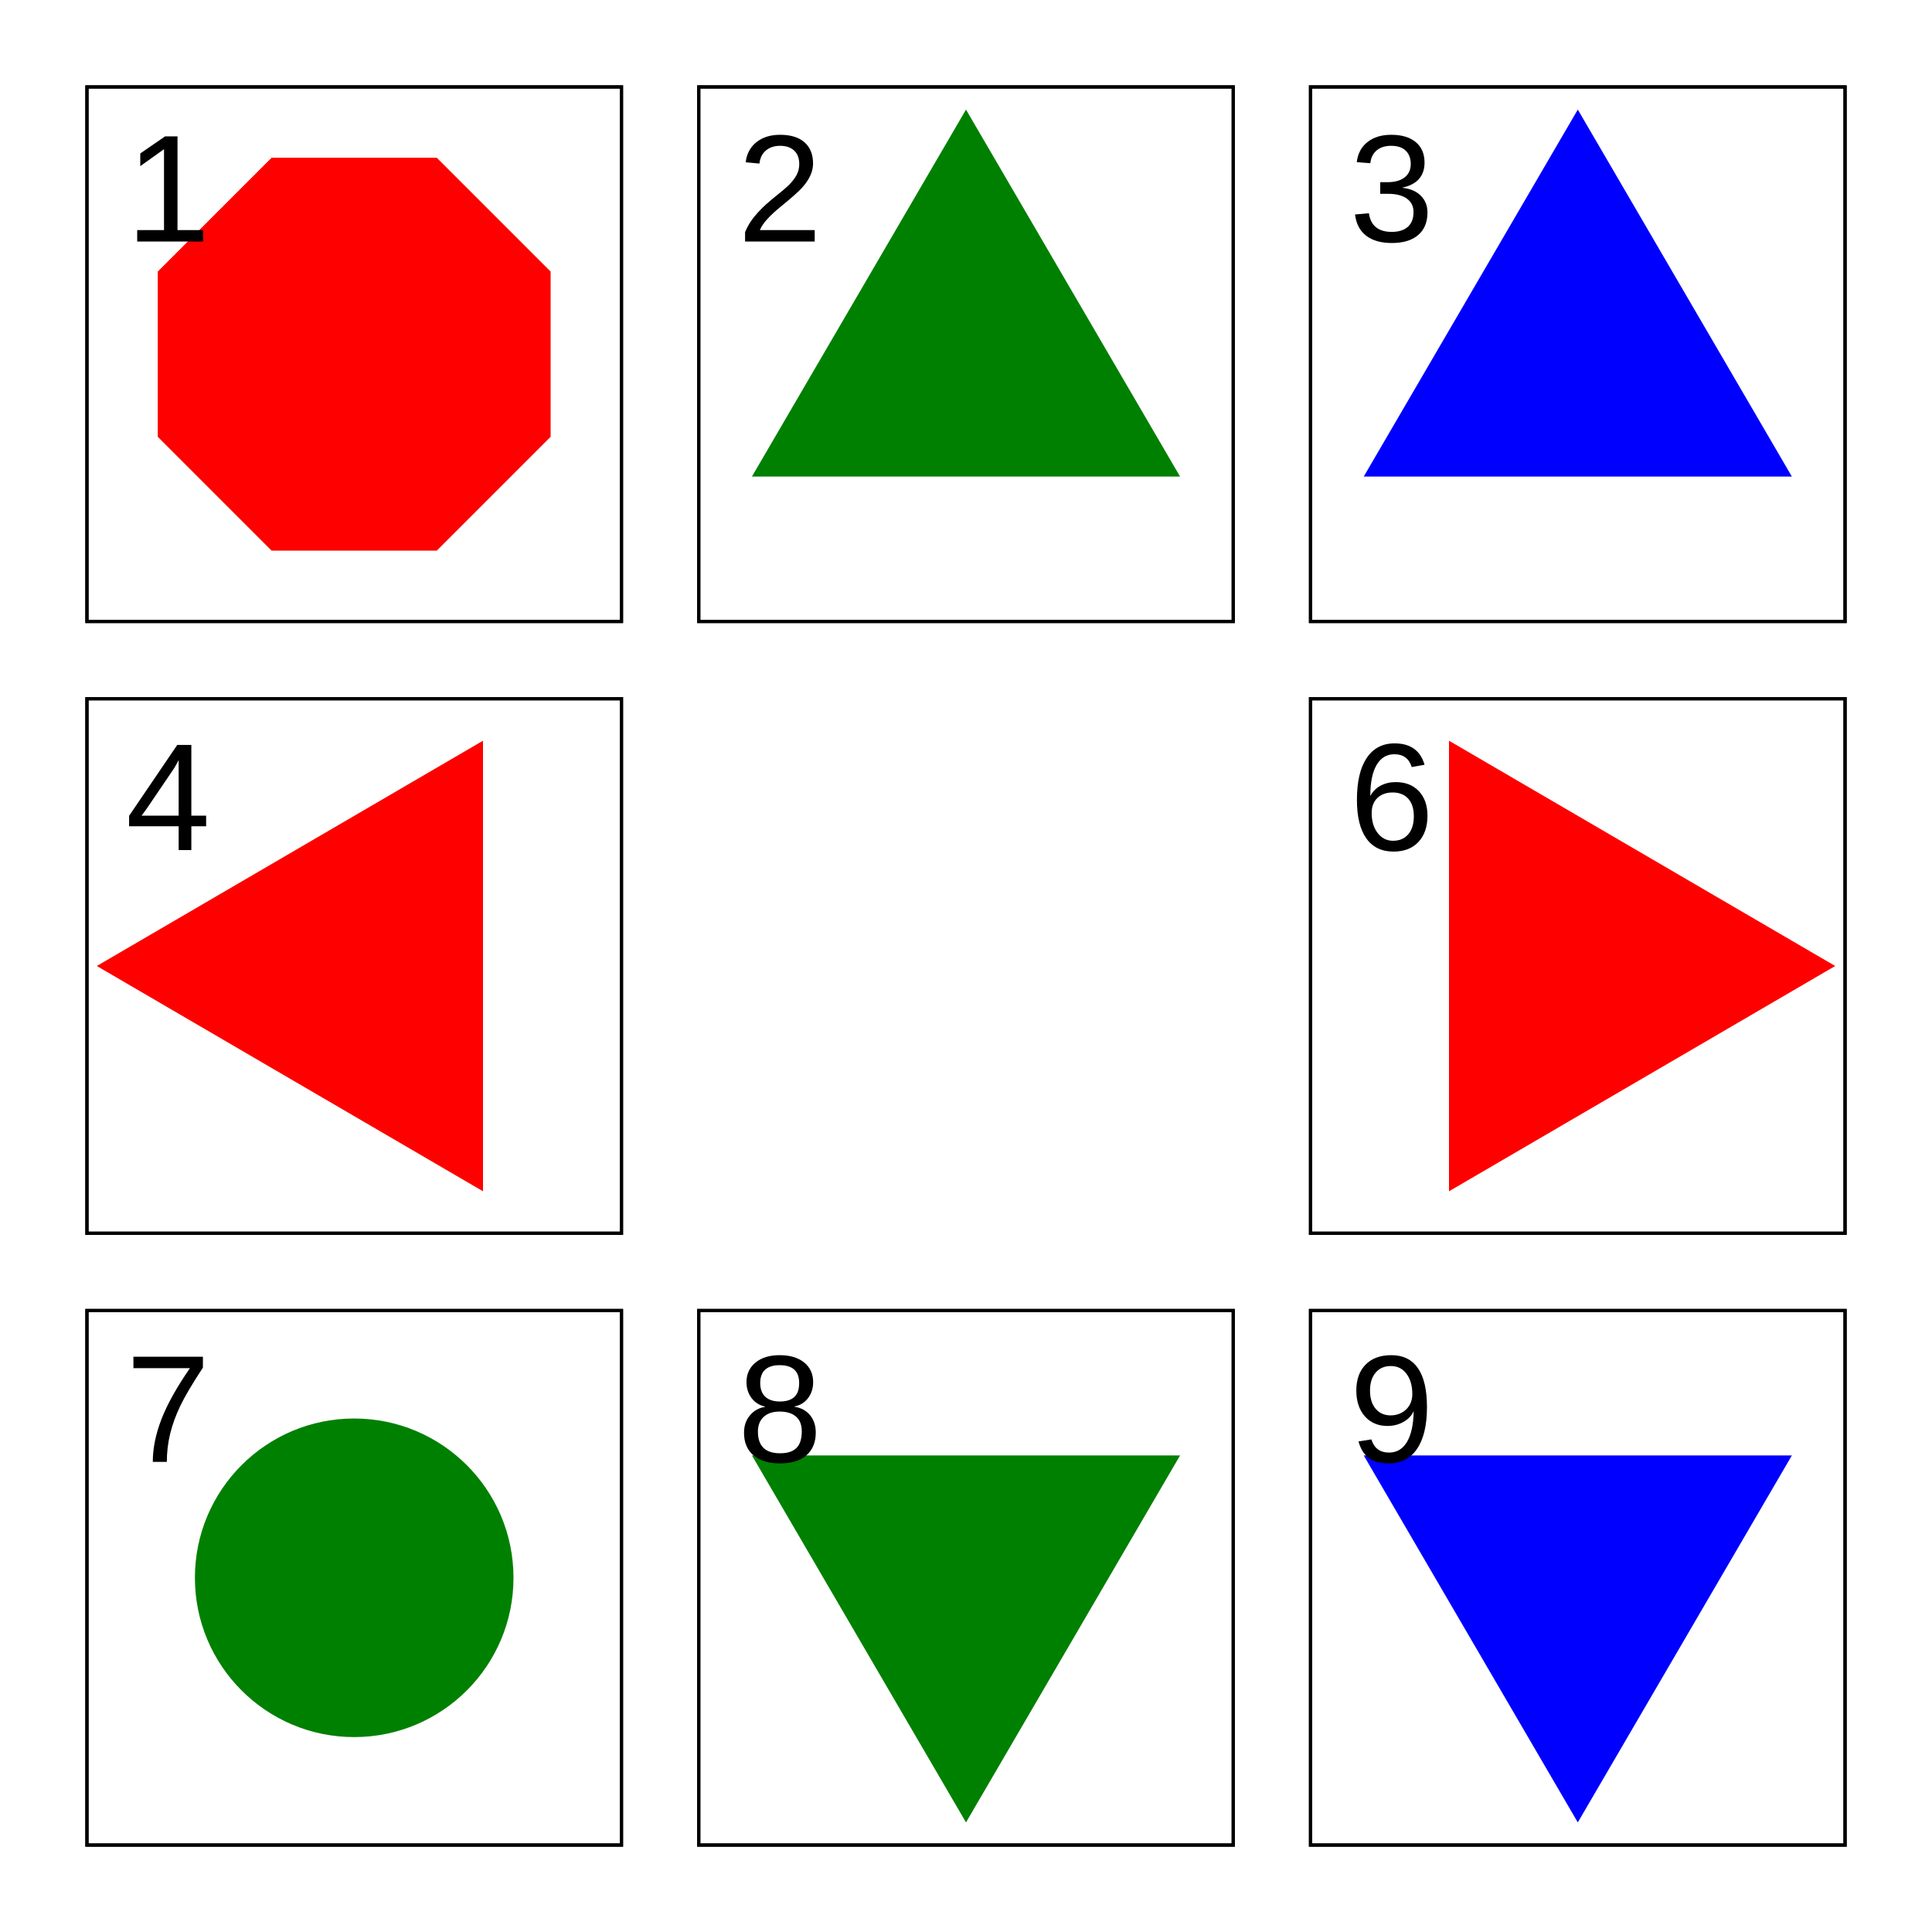
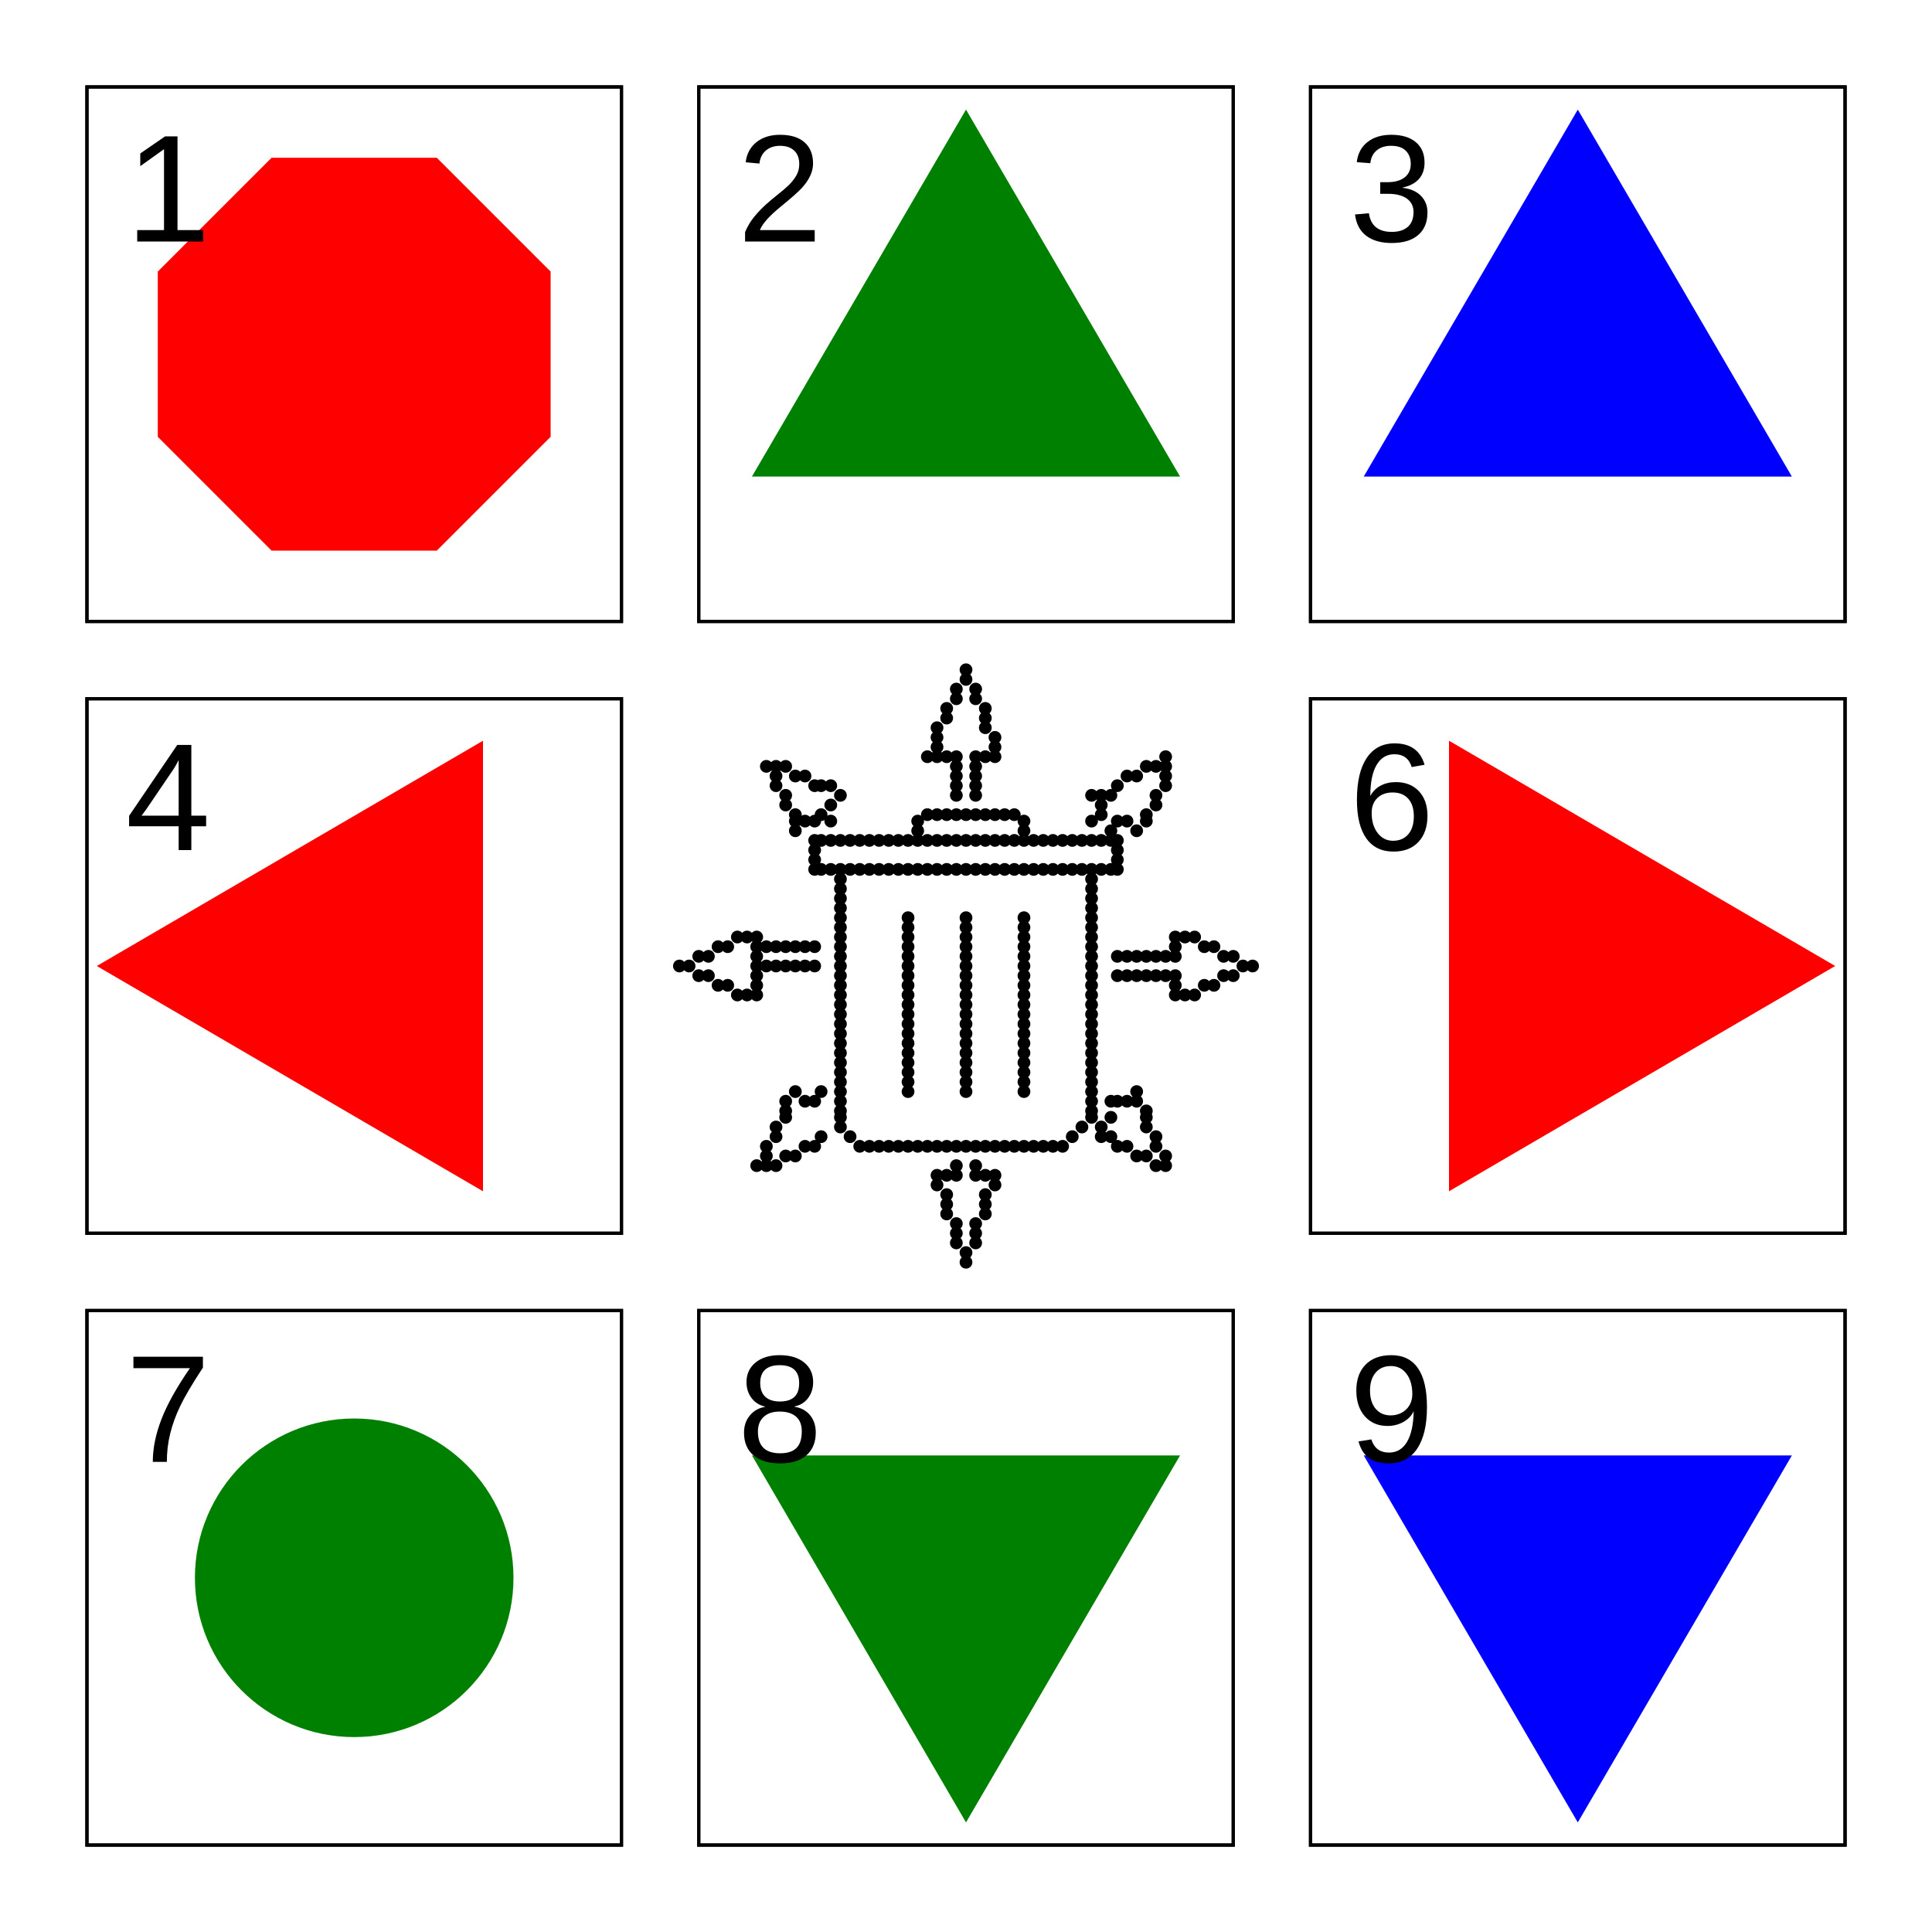
<svg xmlns="http://www.w3.org/2000/svg" width="600" height="600" viewbox="0 0 600 600">
  <path d="M193 383 L193 217 L27 217 L27 383 L193 383 Z" stroke="#000000" stroke-width="1" fill="none" />
  <path d="M38 300 L146 237 L146 363 L38 300 Z" stroke="#ff0000" stroke-width="8" fill="#ff0000" />
  <path d="M193 383 L193 217 L27 217 L27 383 L193 383 Z" stroke="#000000" stroke-width="1" fill="none" />
  <text x="39" y="264" fill="#000000" font-size="47.469px" font-family="Arial">4</text>
  <path d="M573 383 L573 217 L407 217 L407 383 L573 383 Z" stroke="#000000" stroke-width="1" fill="none" />
  <path d="M562 300 L454 363 L454 237 L562 300 Z" stroke="#ff0000" stroke-width="8" fill="#ff0000" />
  <path d="M573 383 L573 217 L407 217 L407 383 L573 383 Z" stroke="#000000" stroke-width="1" fill="none" />
  <text x="419" y="264" fill="#000000" font-size="47.469px" font-family="Arial">6</text>
  <path d="M383 193 L383 27 L217 27 L217 193 L383 193 Z" stroke="#000000" stroke-width="1" fill="none" />
  <path d="M300 38 L363 146 L237 146 L300 38 Z" stroke="#008000" stroke-width="4" fill="#008000" />
  <path d="M383 193 L383 27 L217 27 L217 193 L383 193 Z" stroke="#000000" stroke-width="1" fill="none" />
  <text x="229" y="75" fill="#000000" font-size="47.469px" font-family="Arial">2</text>
  <path d="M383 573 L383 407 L217 407 L217 573 L383 573 Z" stroke="#000000" stroke-width="1" fill="none" />
  <path d="M300 562 L237 454 L363 454 L300 562 Z" stroke="#008000" stroke-width="4" fill="#008000" />
  <path d="M383 573 L383 407 L217 407 L217 573 L383 573 Z" stroke="#000000" stroke-width="1" fill="none" />
  <text x="229" y="454" fill="#000000" font-size="47.469px" font-family="Arial">8</text>
  <path d="M573 573 L573 407 L407 407 L407 573 L573 573 Z" stroke="#000000" stroke-width="1" fill="none" />
  <path d="M490 562 L427 454 L553 454 L490 562 Z" stroke="#0000ff" stroke-width="4" fill="#0000ff" />
  <path d="M573 573 L573 407 L407 407 L407 573 L573 573 Z" stroke="#000000" stroke-width="1" fill="none" />
  <text x="419" y="454" fill="#000000" font-size="47.469px" font-family="Arial">9</text>
  <path d="M573 193 L573 27 L407 27 L407 193 L573 193 Z" stroke="#000000" stroke-width="1" fill="none" />
  <path d="M490 38 L553 146 L427 146 L490 38 Z" stroke="#0000ff" stroke-width="4" fill="#0000ff" />
  <path d="M573 193 L573 27 L407 27 L407 193 L573 193 Z" stroke="#000000" stroke-width="1" fill="none" />
  <text x="419" y="75" fill="#000000" font-size="47.469px" font-family="Arial">3</text>
  <path d="M193 193 L193 27 L27 27 L27 193 L193 193 Z" stroke="#000000" stroke-width="1" fill="none" />
  <path d="M134 134 L134 86 L86 86 L86 134 L134 134 Z" stroke="#000000" stroke-width="1" fill="none" />
  <path d="M134 53 L167 86 L167 134 L134 167 L86 167 L53 134 L53 86 L86 53 L134 53 Z" stroke="#ff0000" stroke-width="8" fill="#ff0000" />
  <path d="M193 193 L193 27 L27 27 L27 193 L193 193 Z" stroke="#000000" stroke-width="1" fill="none" />
  <text x="39" y="75" fill="#000000" font-size="47.469px" font-family="Arial">1</text>
  <path d="M193 573 L193 407 L27 407 L27 573 L193 573 Z" stroke="#000000" stroke-width="1" fill="none" />
  <circle cx="110" cy="490" r="47.469" stroke="#008000" stroke-width="4" fill="#008000" />
  <path d="M193 573 L193 407 L27 407 L27 573 L193 573 Z" stroke="#000000" stroke-width="1" fill="none" />
  <text x="39" y="454" fill="#000000" font-size="47.469px" font-family="Arial">7</text>
+   <circle cx="300" cy="285" r="1.483" stroke="#000000" stroke-width="1" fill="#000000" />
+   <circle cx="300" cy="288" r="1.483" stroke="#000000" stroke-width="1" fill="#000000" />
+   <circle cx="300" cy="291" r="1.483" stroke="#000000" stroke-width="1" fill="#000000" />
+   <circle cx="300" cy="294" r="1.483" stroke="#000000" stroke-width="1" fill="#000000" />
+   <circle cx="300" cy="297" r="1.483" stroke="#000000" stroke-width="1" fill="#000000" />
+   <circle cx="300" cy="300" r="1.483" stroke="#000000" stroke-width="1" fill="#000000" />
+   <circle cx="300" cy="303" r="1.483" stroke="#000000" stroke-width="1" fill="#000000" />
+   <circle cx="300" cy="306" r="1.483" stroke="#000000" stroke-width="1" fill="#000000" />
+   <circle cx="300" cy="309" r="1.483" stroke="#000000" stroke-width="1" fill="#000000" />
+   <circle cx="300" cy="312" r="1.483" stroke="#000000" stroke-width="1" fill="#000000" />
+   <circle cx="300" cy="315" r="1.483" stroke="#000000" stroke-width="1" fill="#000000" />
+   <circle cx="300" cy="318" r="1.483" stroke="#000000" stroke-width="1" fill="#000000" />
+   <circle cx="300" cy="321" r="1.483" stroke="#000000" stroke-width="1" fill="#000000" />
+   <circle cx="300" cy="324" r="1.483" stroke="#000000" stroke-width="1" fill="#000000" />
+   <circle cx="300" cy="327" r="1.483" stroke="#000000" stroke-width="1" fill="#000000" />
+   <circle cx="300" cy="330" r="1.483" stroke="#000000" stroke-width="1" fill="#000000" />
+   <circle cx="300" cy="333" r="1.483" stroke="#000000" stroke-width="1" fill="#000000" />
+   <circle cx="300" cy="336" r="1.483" stroke="#000000" stroke-width="1" fill="#000000" />
+   <circle cx="300" cy="339" r="1.483" stroke="#000000" stroke-width="1" fill="#000000" />
+   <circle cx="303" cy="356" r="1.483" stroke="#000000" stroke-width="1" fill="#000000" />
+   <circle cx="306" cy="356" r="1.483" stroke="#000000" stroke-width="1" fill="#000000" />
+   <circle cx="309" cy="356" r="1.483" stroke="#000000" stroke-width="1" fill="#000000" />
+   <circle cx="312" cy="356" r="1.483" stroke="#000000" stroke-width="1" fill="#000000" />
+   <circle cx="315" cy="356" r="1.483" stroke="#000000" stroke-width="1" fill="#000000" />
+   <circle cx="318" cy="356" r="1.483" stroke="#000000" stroke-width="1" fill="#000000" />
+   <circle cx="321" cy="356" r="1.483" stroke="#000000" stroke-width="1" fill="#000000" />
+   <circle cx="324" cy="356" r="1.483" stroke="#000000" stroke-width="1" fill="#000000" />
+   <circle cx="327" cy="356" r="1.483" stroke="#000000" stroke-width="1" fill="#000000" />
+   <circle cx="330" cy="356" r="1.483" stroke="#000000" stroke-width="1" fill="#000000" />
+   <circle cx="333" cy="353" r="1.483" stroke="#000000" stroke-width="1" fill="#000000" />
+   <circle cx="336" cy="350" r="1.483" stroke="#000000" stroke-width="1" fill="#000000" />
+   <circle cx="339" cy="347" r="1.483" stroke="#000000" stroke-width="1" fill="#000000" />
+   <circle cx="339" cy="345" r="1.483" stroke="#000000" stroke-width="1" fill="#000000" />
+   <circle cx="339" cy="342" r="1.483" stroke="#000000" stroke-width="1" fill="#000000" />
+   <circle cx="339" cy="339" r="1.483" stroke="#000000" stroke-width="1" fill="#000000" />
+   <circle cx="339" cy="336" r="1.483" stroke="#000000" stroke-width="1" fill="#000000" />
+   <circle cx="339" cy="333" r="1.483" stroke="#000000" stroke-width="1" fill="#000000" />
+   <circle cx="339" cy="330" r="1.483" stroke="#000000" stroke-width="1" fill="#000000" />
+   <circle cx="339" cy="327" r="1.483" stroke="#000000" stroke-width="1" fill="#000000" />
+   <circle cx="339" cy="324" r="1.483" stroke="#000000" stroke-width="1" fill="#000000" />
+   <circle cx="339" cy="321" r="1.483" stroke="#000000" stroke-width="1" fill="#000000" />
+   <circle cx="339" cy="318" r="1.483" stroke="#000000" stroke-width="1" fill="#000000" />
+   <circle cx="339" cy="315" r="1.483" stroke="#000000" stroke-width="1" fill="#000000" />
+   <circle cx="339" cy="312" r="1.483" stroke="#000000" stroke-width="1" fill="#000000" />
+   <circle cx="339" cy="309" r="1.483" stroke="#000000" stroke-width="1" fill="#000000" />
+   <circle cx="339" cy="306" r="1.483" stroke="#000000" stroke-width="1" fill="#000000" />
+   <circle cx="339" cy="303" r="1.483" stroke="#000000" stroke-width="1" fill="#000000" />
+   <circle cx="339" cy="300" r="1.483" stroke="#000000" stroke-width="1" fill="#000000" />
+   <circle cx="339" cy="297" r="1.483" stroke="#000000" stroke-width="1" fill="#000000" />
+   <circle cx="339" cy="294" r="1.483" stroke="#000000" stroke-width="1" fill="#000000" />
+   <circle cx="339" cy="291" r="1.483" stroke="#000000" stroke-width="1" fill="#000000" />
+   <circle cx="339" cy="288" r="1.483" stroke="#000000" stroke-width="1" fill="#000000" />
+   <circle cx="339" cy="285" r="1.483" stroke="#000000" stroke-width="1" fill="#000000" />
+   <circle cx="339" cy="282" r="1.483" stroke="#000000" stroke-width="1" fill="#000000" />
+   <circle cx="339" cy="279" r="1.483" stroke="#000000" stroke-width="1" fill="#000000" />
+   <circle cx="339" cy="276" r="1.483" stroke="#000000" stroke-width="1" fill="#000000" />
+   <circle cx="339" cy="273" r="1.483" stroke="#000000" stroke-width="1" fill="#000000" />
+   <circle cx="339" cy="270" r="1.483" stroke="#000000" stroke-width="1" fill="#000000" />
+   <circle cx="342" cy="270" r="1.483" stroke="#000000" stroke-width="1" fill="#000000" />
+   <circle cx="345" cy="270" r="1.483" stroke="#000000" stroke-width="1" fill="#000000" />
+   <circle cx="347" cy="270" r="1.483" stroke="#000000" stroke-width="1" fill="#000000" />
+   <circle cx="347" cy="267" r="1.483" stroke="#000000" stroke-width="1" fill="#000000" />
+   <circle cx="347" cy="264" r="1.483" stroke="#000000" stroke-width="1" fill="#000000" />
+   <circle cx="347" cy="261" r="1.483" stroke="#000000" stroke-width="1" fill="#000000" />
+   <circle cx="345" cy="261" r="1.483" stroke="#000000" stroke-width="1" fill="#000000" />
+   <circle cx="342" cy="261" r="1.483" stroke="#000000" stroke-width="1" fill="#000000" />
+   <circle cx="339" cy="261" r="1.483" stroke="#000000" stroke-width="1" fill="#000000" />
+   <circle cx="336" cy="261" r="1.483" stroke="#000000" stroke-width="1" fill="#000000" />
+   <circle cx="333" cy="261" r="1.483" stroke="#000000" stroke-width="1" fill="#000000" />
+   <circle cx="330" cy="261" r="1.483" stroke="#000000" stroke-width="1" fill="#000000" />
+   <circle cx="327" cy="261" r="1.483" stroke="#000000" stroke-width="1" fill="#000000" />
+   <circle cx="324" cy="261" r="1.483" stroke="#000000" stroke-width="1" fill="#000000" />
+   <circle cx="321" cy="261" r="1.483" stroke="#000000" stroke-width="1" fill="#000000" />
+   <circle cx="318" cy="261" r="1.483" stroke="#000000" stroke-width="1" fill="#000000" />
+   <circle cx="315" cy="261" r="1.483" stroke="#000000" stroke-width="1" fill="#000000" />
+   <circle cx="312" cy="261" r="1.483" stroke="#000000" stroke-width="1" fill="#000000" />
+   <circle cx="309" cy="261" r="1.483" stroke="#000000" stroke-width="1" fill="#000000" />
+   <circle cx="306" cy="261" r="1.483" stroke="#000000" stroke-width="1" fill="#000000" />
+   <circle cx="303" cy="261" r="1.483" stroke="#000000" stroke-width="1" fill="#000000" />
+   <circle cx="300" cy="261" r="1.483" stroke="#000000" stroke-width="1" fill="#000000" />
+   <circle cx="297" cy="261" r="1.483" stroke="#000000" stroke-width="1" fill="#000000" />
+   <circle cx="294" cy="261" r="1.483" stroke="#000000" stroke-width="1" fill="#000000" />
+   <circle cx="291" cy="261" r="1.483" stroke="#000000" stroke-width="1" fill="#000000" />
+   <circle cx="288" cy="261" r="1.483" stroke="#000000" stroke-width="1" fill="#000000" />
+   <circle cx="285" cy="261" r="1.483" stroke="#000000" stroke-width="1" fill="#000000" />
+   <circle cx="285" cy="258" r="1.483" stroke="#000000" stroke-width="1" fill="#000000" />
+   <circle cx="285" cy="255" r="1.483" stroke="#000000" stroke-width="1" fill="#000000" />
+   <circle cx="288" cy="253" r="1.483" stroke="#000000" stroke-width="1" fill="#000000" />
+   <circle cx="291" cy="253" r="1.483" stroke="#000000" stroke-width="1" fill="#000000" />
+   <circle cx="294" cy="253" r="1.483" stroke="#000000" stroke-width="1" fill="#000000" />
+   <circle cx="297" cy="253" r="1.483" stroke="#000000" stroke-width="1" fill="#000000" />
+   <circle cx="300" cy="253" r="1.483" stroke="#000000" stroke-width="1" fill="#000000" />
+   <circle cx="303" cy="253" r="1.483" stroke="#000000" stroke-width="1" fill="#000000" />
+   <circle cx="306" cy="253" r="1.483" stroke="#000000" stroke-width="1" fill="#000000" />
+   <circle cx="309" cy="253" r="1.483" stroke="#000000" stroke-width="1" fill="#000000" />
+   <circle cx="312" cy="253" r="1.483" stroke="#000000" stroke-width="1" fill="#000000" />
+   <circle cx="315" cy="253" r="1.483" stroke="#000000" stroke-width="1" fill="#000000" />
+   <circle cx="318" cy="255" r="1.483" stroke="#000000" stroke-width="1" fill="#000000" />
+   <circle cx="318" cy="258" r="1.483" stroke="#000000" stroke-width="1" fill="#000000" />
+   <circle cx="282" cy="261" r="1.483" stroke="#000000" stroke-width="1" fill="#000000" />
+   <circle cx="279" cy="261" r="1.483" stroke="#000000" stroke-width="1" fill="#000000" />
+   <circle cx="276" cy="261" r="1.483" stroke="#000000" stroke-width="1" fill="#000000" />
+   <circle cx="273" cy="261" r="1.483" stroke="#000000" stroke-width="1" fill="#000000" />
+   <circle cx="270" cy="261" r="1.483" stroke="#000000" stroke-width="1" fill="#000000" />
+   <circle cx="267" cy="261" r="1.483" stroke="#000000" stroke-width="1" fill="#000000" />
+   <circle cx="264" cy="261" r="1.483" stroke="#000000" stroke-width="1" fill="#000000" />
+   <circle cx="261" cy="261" r="1.483" stroke="#000000" stroke-width="1" fill="#000000" />
+   <circle cx="258" cy="261" r="1.483" stroke="#000000" stroke-width="1" fill="#000000" />
+   <circle cx="255" cy="261" r="1.483" stroke="#000000" stroke-width="1" fill="#000000" />
+   <circle cx="253" cy="261" r="1.483" stroke="#000000" stroke-width="1" fill="#000000" />
+   <circle cx="253" cy="264" r="1.483" stroke="#000000" stroke-width="1" fill="#000000" />
+   <circle cx="253" cy="267" r="1.483" stroke="#000000" stroke-width="1" fill="#000000" />
+   <circle cx="253" cy="270" r="1.483" stroke="#000000" stroke-width="1" fill="#000000" />
+   <circle cx="255" cy="270" r="1.483" stroke="#000000" stroke-width="1" fill="#000000" />
+   <circle cx="258" cy="270" r="1.483" stroke="#000000" stroke-width="1" fill="#000000" />
+   <circle cx="261" cy="270" r="1.483" stroke="#000000" stroke-width="1" fill="#000000" />
+   <circle cx="261" cy="273" r="1.483" stroke="#000000" stroke-width="1" fill="#000000" />
+   <circle cx="261" cy="276" r="1.483" stroke="#000000" stroke-width="1" fill="#000000" />
+   <circle cx="261" cy="279" r="1.483" stroke="#000000" stroke-width="1" fill="#000000" />
+   <circle cx="261" cy="282" r="1.483" stroke="#000000" stroke-width="1" fill="#000000" />
+   <circle cx="261" cy="285" r="1.483" stroke="#000000" stroke-width="1" fill="#000000" />
+   <circle cx="261" cy="288" r="1.483" stroke="#000000" stroke-width="1" fill="#000000" />
+   <circle cx="261" cy="291" r="1.483" stroke="#000000" stroke-width="1" fill="#000000" />
+   <circle cx="261" cy="294" r="1.483" stroke="#000000" stroke-width="1" fill="#000000" />
+   <circle cx="261" cy="297" r="1.483" stroke="#000000" stroke-width="1" fill="#000000" />
+   <circle cx="261" cy="300" r="1.483" stroke="#000000" stroke-width="1" fill="#000000" />
+   <circle cx="261" cy="303" r="1.483" stroke="#000000" stroke-width="1" fill="#000000" />
+   <circle cx="261" cy="306" r="1.483" stroke="#000000" stroke-width="1" fill="#000000" />
+   <circle cx="261" cy="309" r="1.483" stroke="#000000" stroke-width="1" fill="#000000" />
+   <circle cx="261" cy="312" r="1.483" stroke="#000000" stroke-width="1" fill="#000000" />
+   <circle cx="261" cy="315" r="1.483" stroke="#000000" stroke-width="1" fill="#000000" />
+   <circle cx="261" cy="318" r="1.483" stroke="#000000" stroke-width="1" fill="#000000" />
+   <circle cx="261" cy="321" r="1.483" stroke="#000000" stroke-width="1" fill="#000000" />
+   <circle cx="261" cy="324" r="1.483" stroke="#000000" stroke-width="1" fill="#000000" />
+   <circle cx="261" cy="327" r="1.483" stroke="#000000" stroke-width="1" fill="#000000" />
+   <circle cx="261" cy="330" r="1.483" stroke="#000000" stroke-width="1" fill="#000000" />
+   <circle cx="261" cy="333" r="1.483" stroke="#000000" stroke-width="1" fill="#000000" />
+   <circle cx="261" cy="336" r="1.483" stroke="#000000" stroke-width="1" fill="#000000" />
+   <circle cx="261" cy="339" r="1.483" stroke="#000000" stroke-width="1" fill="#000000" />
+   <circle cx="261" cy="342" r="1.483" stroke="#000000" stroke-width="1" fill="#000000" />
+   <circle cx="261" cy="345" r="1.483" stroke="#000000" stroke-width="1" fill="#000000" />
+   <circle cx="261" cy="347" r="1.483" stroke="#000000" stroke-width="1" fill="#000000" />
+   <circle cx="261" cy="350" r="1.483" stroke="#000000" stroke-width="1" fill="#000000" />
+   <circle cx="264" cy="353" r="1.483" stroke="#000000" stroke-width="1" fill="#000000" />
+   <circle cx="267" cy="356" r="1.483" stroke="#000000" stroke-width="1" fill="#000000" />
+   <circle cx="270" cy="356" r="1.483" stroke="#000000" stroke-width="1" fill="#000000" />
+   <circle cx="273" cy="356" r="1.483" stroke="#000000" stroke-width="1" fill="#000000" />
+   <circle cx="276" cy="356" r="1.483" stroke="#000000" stroke-width="1" fill="#000000" />
+   <circle cx="279" cy="356" r="1.483" stroke="#000000" stroke-width="1" fill="#000000" />
+   <circle cx="282" cy="356" r="1.483" stroke="#000000" stroke-width="1" fill="#000000" />
+   <circle cx="285" cy="356" r="1.483" stroke="#000000" stroke-width="1" fill="#000000" />
+   <circle cx="288" cy="356" r="1.483" stroke="#000000" stroke-width="1" fill="#000000" />
+   <circle cx="291" cy="356" r="1.483" stroke="#000000" stroke-width="1" fill="#000000" />
+   <circle cx="294" cy="356" r="1.483" stroke="#000000" stroke-width="1" fill="#000000" />
+   <circle cx="297" cy="356" r="1.483" stroke="#000000" stroke-width="1" fill="#000000" />
+   <circle cx="300" cy="356" r="1.483" stroke="#000000" stroke-width="1" fill="#000000" />
+   <circle cx="318" cy="339" r="1.483" stroke="#000000" stroke-width="1" fill="#000000" />
+   <circle cx="318" cy="336" r="1.483" stroke="#000000" stroke-width="1" fill="#000000" />
+   <circle cx="318" cy="333" r="1.483" stroke="#000000" stroke-width="1" fill="#000000" />
+   <circle cx="318" cy="330" r="1.483" stroke="#000000" stroke-width="1" fill="#000000" />
+   <circle cx="318" cy="327" r="1.483" stroke="#000000" stroke-width="1" fill="#000000" />
+   <circle cx="318" cy="324" r="1.483" stroke="#000000" stroke-width="1" fill="#000000" />
+   <circle cx="318" cy="321" r="1.483" stroke="#000000" stroke-width="1" fill="#000000" />
+   <circle cx="318" cy="318" r="1.483" stroke="#000000" stroke-width="1" fill="#000000" />
+   <circle cx="318" cy="315" r="1.483" stroke="#000000" stroke-width="1" fill="#000000" />
+   <circle cx="318" cy="312" r="1.483" stroke="#000000" stroke-width="1" fill="#000000" />
+   <circle cx="318" cy="309" r="1.483" stroke="#000000" stroke-width="1" fill="#000000" />
+   <circle cx="318" cy="306" r="1.483" stroke="#000000" stroke-width="1" fill="#000000" />
+   <circle cx="318" cy="303" r="1.483" stroke="#000000" stroke-width="1" fill="#000000" />
+   <circle cx="318" cy="300" r="1.483" stroke="#000000" stroke-width="1" fill="#000000" />
+   <circle cx="318" cy="297" r="1.483" stroke="#000000" stroke-width="1" fill="#000000" />
+   <circle cx="318" cy="294" r="1.483" stroke="#000000" stroke-width="1" fill="#000000" />
+   <circle cx="318" cy="291" r="1.483" stroke="#000000" stroke-width="1" fill="#000000" />
+   <circle cx="318" cy="288" r="1.483" stroke="#000000" stroke-width="1" fill="#000000" />
+   <circle cx="318" cy="285" r="1.483" stroke="#000000" stroke-width="1" fill="#000000" />
+   <circle cx="336" cy="270" r="1.483" stroke="#000000" stroke-width="1" fill="#000000" />
+   <circle cx="333" cy="270" r="1.483" stroke="#000000" stroke-width="1" fill="#000000" />
+   <circle cx="330" cy="270" r="1.483" stroke="#000000" stroke-width="1" fill="#000000" />
+   <circle cx="327" cy="270" r="1.483" stroke="#000000" stroke-width="1" fill="#000000" />
+   <circle cx="324" cy="270" r="1.483" stroke="#000000" stroke-width="1" fill="#000000" />
+   <circle cx="321" cy="270" r="1.483" stroke="#000000" stroke-width="1" fill="#000000" />
+   <circle cx="318" cy="270" r="1.483" stroke="#000000" stroke-width="1" fill="#000000" />
+   <circle cx="315" cy="270" r="1.483" stroke="#000000" stroke-width="1" fill="#000000" />
+   <circle cx="312" cy="270" r="1.483" stroke="#000000" stroke-width="1" fill="#000000" />
+   <circle cx="309" cy="270" r="1.483" stroke="#000000" stroke-width="1" fill="#000000" />
+   <circle cx="306" cy="270" r="1.483" stroke="#000000" stroke-width="1" fill="#000000" />
+   <circle cx="303" cy="270" r="1.483" stroke="#000000" stroke-width="1" fill="#000000" />
+   <circle cx="300" cy="270" r="1.483" stroke="#000000" stroke-width="1" fill="#000000" />
+   <circle cx="297" cy="270" r="1.483" stroke="#000000" stroke-width="1" fill="#000000" />
+   <circle cx="294" cy="270" r="1.483" stroke="#000000" stroke-width="1" fill="#000000" />
+   <circle cx="291" cy="270" r="1.483" stroke="#000000" stroke-width="1" fill="#000000" />
+   <circle cx="288" cy="270" r="1.483" stroke="#000000" stroke-width="1" fill="#000000" />
+   <circle cx="285" cy="270" r="1.483" stroke="#000000" stroke-width="1" fill="#000000" />
+   <circle cx="282" cy="270" r="1.483" stroke="#000000" stroke-width="1" fill="#000000" />
+   <circle cx="279" cy="270" r="1.483" stroke="#000000" stroke-width="1" fill="#000000" />
+   <circle cx="276" cy="270" r="1.483" stroke="#000000" stroke-width="1" fill="#000000" />
+   <circle cx="273" cy="270" r="1.483" stroke="#000000" stroke-width="1" fill="#000000" />
+   <circle cx="270" cy="270" r="1.483" stroke="#000000" stroke-width="1" fill="#000000" />
+   <circle cx="267" cy="270" r="1.483" stroke="#000000" stroke-width="1" fill="#000000" />
+   <circle cx="264" cy="270" r="1.483" stroke="#000000" stroke-width="1" fill="#000000" />
+   <circle cx="282" cy="285" r="1.483" stroke="#000000" stroke-width="1" fill="#000000" />
+   <circle cx="282" cy="288" r="1.483" stroke="#000000" stroke-width="1" fill="#000000" />
+   <circle cx="282" cy="291" r="1.483" stroke="#000000" stroke-width="1" fill="#000000" />
+   <circle cx="282" cy="294" r="1.483" stroke="#000000" stroke-width="1" fill="#000000" />
+   <circle cx="282" cy="297" r="1.483" stroke="#000000" stroke-width="1" fill="#000000" />
+   <circle cx="282" cy="300" r="1.483" stroke="#000000" stroke-width="1" fill="#000000" />
+   <circle cx="282" cy="303" r="1.483" stroke="#000000" stroke-width="1" fill="#000000" />
+   <circle cx="282" cy="306" r="1.483" stroke="#000000" stroke-width="1" fill="#000000" />
+   <circle cx="282" cy="309" r="1.483" stroke="#000000" stroke-width="1" fill="#000000" />
+   <circle cx="282" cy="312" r="1.483" stroke="#000000" stroke-width="1" fill="#000000" />
+   <circle cx="282" cy="315" r="1.483" stroke="#000000" stroke-width="1" fill="#000000" />
+   <circle cx="282" cy="318" r="1.483" stroke="#000000" stroke-width="1" fill="#000000" />
+   <circle cx="282" cy="321" r="1.483" stroke="#000000" stroke-width="1" fill="#000000" />
+   <circle cx="282" cy="324" r="1.483" stroke="#000000" stroke-width="1" fill="#000000" />
+   <circle cx="282" cy="327" r="1.483" stroke="#000000" stroke-width="1" fill="#000000" />
+   <circle cx="282" cy="330" r="1.483" stroke="#000000" stroke-width="1" fill="#000000" />
+   <circle cx="282" cy="333" r="1.483" stroke="#000000" stroke-width="1" fill="#000000" />
+   <circle cx="282" cy="336" r="1.483" stroke="#000000" stroke-width="1" fill="#000000" />
+   <circle cx="282" cy="339" r="1.483" stroke="#000000" stroke-width="1" fill="#000000" />
+   <circle cx="253" cy="300" r="1.483" stroke="#000000" stroke-width="1" fill="#000000" />
+   <circle cx="250" cy="300" r="1.483" stroke="#000000" stroke-width="1" fill="#000000" />
+   <circle cx="247" cy="300" r="1.483" stroke="#000000" stroke-width="1" fill="#000000" />
+   <circle cx="244" cy="300" r="1.483" stroke="#000000" stroke-width="1" fill="#000000" />
+   <circle cx="241" cy="300" r="1.483" stroke="#000000" stroke-width="1" fill="#000000" />
+   <circle cx="238" cy="300" r="1.483" stroke="#000000" stroke-width="1" fill="#000000" />
+   <circle cx="235" cy="300" r="1.483" stroke="#000000" stroke-width="1" fill="#000000" />
+   <circle cx="235" cy="297" r="1.483" stroke="#000000" stroke-width="1" fill="#000000" />
+   <circle cx="235" cy="294" r="1.483" stroke="#000000" stroke-width="1" fill="#000000" />
+   <circle cx="235" cy="291" r="1.483" stroke="#000000" stroke-width="1" fill="#000000" />
+   <circle cx="232" cy="291" r="1.483" stroke="#000000" stroke-width="1" fill="#000000" />
+   <circle cx="229" cy="291" r="1.483" stroke="#000000" stroke-width="1" fill="#000000" />
+   <circle cx="226" cy="294" r="1.483" stroke="#000000" stroke-width="1" fill="#000000" />
+   <circle cx="223" cy="294" r="1.483" stroke="#000000" stroke-width="1" fill="#000000" />
+   <circle cx="220" cy="297" r="1.483" stroke="#000000" stroke-width="1" fill="#000000" />
+   <circle cx="217" cy="297" r="1.483" stroke="#000000" stroke-width="1" fill="#000000" />
+   <circle cx="214" cy="300" r="1.483" stroke="#000000" stroke-width="1" fill="#000000" />
+   <circle cx="211" cy="300" r="1.483" stroke="#000000" stroke-width="1" fill="#000000" />
+   <circle cx="217" cy="303" r="1.483" stroke="#000000" stroke-width="1" fill="#000000" />
+   <circle cx="220" cy="303" r="1.483" stroke="#000000" stroke-width="1" fill="#000000" />
+   <circle cx="223" cy="306" r="1.483" stroke="#000000" stroke-width="1" fill="#000000" />
+   <circle cx="226" cy="306" r="1.483" stroke="#000000" stroke-width="1" fill="#000000" />
+   <circle cx="229" cy="309" r="1.483" stroke="#000000" stroke-width="1" fill="#000000" />
+   <circle cx="232" cy="309" r="1.483" stroke="#000000" stroke-width="1" fill="#000000" />
+   <circle cx="235" cy="309" r="1.483" stroke="#000000" stroke-width="1" fill="#000000" />
+   <circle cx="235" cy="306" r="1.483" stroke="#000000" stroke-width="1" fill="#000000" />
+   <circle cx="235" cy="303" r="1.483" stroke="#000000" stroke-width="1" fill="#000000" />
+   <circle cx="255" cy="339" r="1.483" stroke="#000000" stroke-width="1" fill="#000000" />
+   <circle cx="253" cy="342" r="1.483" stroke="#000000" stroke-width="1" fill="#000000" />
+   <circle cx="250" cy="342" r="1.483" stroke="#000000" stroke-width="1" fill="#000000" />
+   <circle cx="247" cy="339" r="1.483" stroke="#000000" stroke-width="1" fill="#000000" />
+   <circle cx="244" cy="342" r="1.483" stroke="#000000" stroke-width="1" fill="#000000" />
+   <circle cx="244" cy="345" r="1.483" stroke="#000000" stroke-width="1" fill="#000000" />
+   <circle cx="244" cy="347" r="1.483" stroke="#000000" stroke-width="1" fill="#000000" />
+   <circle cx="241" cy="350" r="1.483" stroke="#000000" stroke-width="1" fill="#000000" />
+   <circle cx="241" cy="353" r="1.483" stroke="#000000" stroke-width="1" fill="#000000" />
+   <circle cx="238" cy="356" r="1.483" stroke="#000000" stroke-width="1" fill="#000000" />
+   <circle cx="238" cy="359" r="1.483" stroke="#000000" stroke-width="1" fill="#000000" />
+   <circle cx="235" cy="362" r="1.483" stroke="#000000" stroke-width="1" fill="#000000" />
+   <circle cx="238" cy="362" r="1.483" stroke="#000000" stroke-width="1" fill="#000000" />
+   <circle cx="241" cy="362" r="1.483" stroke="#000000" stroke-width="1" fill="#000000" />
+   <circle cx="244" cy="359" r="1.483" stroke="#000000" stroke-width="1" fill="#000000" />
+   <circle cx="247" cy="359" r="1.483" stroke="#000000" stroke-width="1" fill="#000000" />
+   <circle cx="250" cy="356" r="1.483" stroke="#000000" stroke-width="1" fill="#000000" />
+   <circle cx="253" cy="356" r="1.483" stroke="#000000" stroke-width="1" fill="#000000" />
+   <circle cx="255" cy="353" r="1.483" stroke="#000000" stroke-width="1" fill="#000000" />
+   <circle cx="297" cy="362" r="1.483" stroke="#000000" stroke-width="1" fill="#000000" />
+   <circle cx="297" cy="365" r="1.483" stroke="#000000" stroke-width="1" fill="#000000" />
+   <circle cx="294" cy="365" r="1.483" stroke="#000000" stroke-width="1" fill="#000000" />
+   <circle cx="291" cy="365" r="1.483" stroke="#000000" stroke-width="1" fill="#000000" />
+   <circle cx="291" cy="368" r="1.483" stroke="#000000" stroke-width="1" fill="#000000" />
+   <circle cx="294" cy="371" r="1.483" stroke="#000000" stroke-width="1" fill="#000000" />
+   <circle cx="294" cy="374" r="1.483" stroke="#000000" stroke-width="1" fill="#000000" />
+   <circle cx="294" cy="377" r="1.483" stroke="#000000" stroke-width="1" fill="#000000" />
+   <circle cx="297" cy="380" r="1.483" stroke="#000000" stroke-width="1" fill="#000000" />
+   <circle cx="297" cy="383" r="1.483" stroke="#000000" stroke-width="1" fill="#000000" />
+   <circle cx="297" cy="386" r="1.483" stroke="#000000" stroke-width="1" fill="#000000" />
+   <circle cx="300" cy="389" r="1.483" stroke="#000000" stroke-width="1" fill="#000000" />
+   <circle cx="300" cy="392" r="1.483" stroke="#000000" stroke-width="1" fill="#000000" />
+   <circle cx="303" cy="386" r="1.483" stroke="#000000" stroke-width="1" fill="#000000" />
+   <circle cx="303" cy="383" r="1.483" stroke="#000000" stroke-width="1" fill="#000000" />
+   <circle cx="303" cy="380" r="1.483" stroke="#000000" stroke-width="1" fill="#000000" />
+   <circle cx="306" cy="377" r="1.483" stroke="#000000" stroke-width="1" fill="#000000" />
+   <circle cx="306" cy="374" r="1.483" stroke="#000000" stroke-width="1" fill="#000000" />
+   <circle cx="306" cy="371" r="1.483" stroke="#000000" stroke-width="1" fill="#000000" />
+   <circle cx="309" cy="368" r="1.483" stroke="#000000" stroke-width="1" fill="#000000" />
+   <circle cx="309" cy="365" r="1.483" stroke="#000000" stroke-width="1" fill="#000000" />
+   <circle cx="306" cy="365" r="1.483" stroke="#000000" stroke-width="1" fill="#000000" />
+   <circle cx="303" cy="365" r="1.483" stroke="#000000" stroke-width="1" fill="#000000" />
+   <circle cx="303" cy="362" r="1.483" stroke="#000000" stroke-width="1" fill="#000000" />
+   <circle cx="345" cy="347" r="1.483" stroke="#000000" stroke-width="1" fill="#000000" />
+   <circle cx="342" cy="350" r="1.483" stroke="#000000" stroke-width="1" fill="#000000" />
+   <circle cx="342" cy="353" r="1.483" stroke="#000000" stroke-width="1" fill="#000000" />
+   <circle cx="345" cy="353" r="1.483" stroke="#000000" stroke-width="1" fill="#000000" />
+   <circle cx="347" cy="356" r="1.483" stroke="#000000" stroke-width="1" fill="#000000" />
+   <circle cx="350" cy="356" r="1.483" stroke="#000000" stroke-width="1" fill="#000000" />
+   <circle cx="353" cy="359" r="1.483" stroke="#000000" stroke-width="1" fill="#000000" />
+   <circle cx="356" cy="359" r="1.483" stroke="#000000" stroke-width="1" fill="#000000" />
+   <circle cx="359" cy="362" r="1.483" stroke="#000000" stroke-width="1" fill="#000000" />
+   <circle cx="362" cy="362" r="1.483" stroke="#000000" stroke-width="1" fill="#000000" />
+   <circle cx="362" cy="359" r="1.483" stroke="#000000" stroke-width="1" fill="#000000" />
+   <circle cx="359" cy="356" r="1.483" stroke="#000000" stroke-width="1" fill="#000000" />
+   <circle cx="359" cy="353" r="1.483" stroke="#000000" stroke-width="1" fill="#000000" />
+   <circle cx="356" cy="350" r="1.483" stroke="#000000" stroke-width="1" fill="#000000" />
+   <circle cx="356" cy="347" r="1.483" stroke="#000000" stroke-width="1" fill="#000000" />
+   <circle cx="356" cy="345" r="1.483" stroke="#000000" stroke-width="1" fill="#000000" />
+   <circle cx="353" cy="342" r="1.483" stroke="#000000" stroke-width="1" fill="#000000" />
+   <circle cx="353" cy="339" r="1.483" stroke="#000000" stroke-width="1" fill="#000000" />
+   <circle cx="350" cy="342" r="1.483" stroke="#000000" stroke-width="1" fill="#000000" />
+   <circle cx="347" cy="342" r="1.483" stroke="#000000" stroke-width="1" fill="#000000" />
+   <circle cx="345" cy="342" r="1.483" stroke="#000000" stroke-width="1" fill="#000000" />
+   <circle cx="347" cy="303" r="1.483" stroke="#000000" stroke-width="1" fill="#000000" />
+   <circle cx="350" cy="303" r="1.483" stroke="#000000" stroke-width="1" fill="#000000" />
+   <circle cx="353" cy="303" r="1.483" stroke="#000000" stroke-width="1" fill="#000000" />
+   <circle cx="356" cy="303" r="1.483" stroke="#000000" stroke-width="1" fill="#000000" />
+   <circle cx="359" cy="303" r="1.483" stroke="#000000" stroke-width="1" fill="#000000" />
+   <circle cx="362" cy="303" r="1.483" stroke="#000000" stroke-width="1" fill="#000000" />
+   <circle cx="365" cy="303" r="1.483" stroke="#000000" stroke-width="1" fill="#000000" />
+   <circle cx="365" cy="306" r="1.483" stroke="#000000" stroke-width="1" fill="#000000" />
+   <circle cx="365" cy="309" r="1.483" stroke="#000000" stroke-width="1" fill="#000000" />
+   <circle cx="368" cy="309" r="1.483" stroke="#000000" stroke-width="1" fill="#000000" />
+   <circle cx="371" cy="309" r="1.483" stroke="#000000" stroke-width="1" fill="#000000" />
+   <circle cx="374" cy="306" r="1.483" stroke="#000000" stroke-width="1" fill="#000000" />
+   <circle cx="377" cy="306" r="1.483" stroke="#000000" stroke-width="1" fill="#000000" />
+   <circle cx="380" cy="303" r="1.483" stroke="#000000" stroke-width="1" fill="#000000" />
+   <circle cx="383" cy="303" r="1.483" stroke="#000000" stroke-width="1" fill="#000000" />
+   <circle cx="386" cy="300" r="1.483" stroke="#000000" stroke-width="1" fill="#000000" />
+   <circle cx="389" cy="300" r="1.483" stroke="#000000" stroke-width="1" fill="#000000" />
+   <circle cx="383" cy="297" r="1.483" stroke="#000000" stroke-width="1" fill="#000000" />
+   <circle cx="380" cy="297" r="1.483" stroke="#000000" stroke-width="1" fill="#000000" />
+   <circle cx="377" cy="294" r="1.483" stroke="#000000" stroke-width="1" fill="#000000" />
+   <circle cx="374" cy="294" r="1.483" stroke="#000000" stroke-width="1" fill="#000000" />
+   <circle cx="371" cy="291" r="1.483" stroke="#000000" stroke-width="1" fill="#000000" />
+   <circle cx="368" cy="291" r="1.483" stroke="#000000" stroke-width="1" fill="#000000" />
+   <circle cx="365" cy="291" r="1.483" stroke="#000000" stroke-width="1" fill="#000000" />
+   <circle cx="365" cy="294" r="1.483" stroke="#000000" stroke-width="1" fill="#000000" />
+   <circle cx="365" cy="297" r="1.483" stroke="#000000" stroke-width="1" fill="#000000" />
+   <circle cx="362" cy="297" r="1.483" stroke="#000000" stroke-width="1" fill="#000000" />
+   <circle cx="359" cy="297" r="1.483" stroke="#000000" stroke-width="1" fill="#000000" />
+   <circle cx="356" cy="297" r="1.483" stroke="#000000" stroke-width="1" fill="#000000" />
+   <circle cx="353" cy="297" r="1.483" stroke="#000000" stroke-width="1" fill="#000000" />
+   <circle cx="350" cy="297" r="1.483" stroke="#000000" stroke-width="1" fill="#000000" />
+   <circle cx="347" cy="297" r="1.483" stroke="#000000" stroke-width="1" fill="#000000" />
+   <circle cx="253" cy="294" r="1.483" stroke="#000000" stroke-width="1" fill="#000000" />
+   <circle cx="250" cy="294" r="1.483" stroke="#000000" stroke-width="1" fill="#000000" />
+   <circle cx="247" cy="294" r="1.483" stroke="#000000" stroke-width="1" fill="#000000" />
+   <circle cx="244" cy="294" r="1.483" stroke="#000000" stroke-width="1" fill="#000000" />
+   <circle cx="241" cy="294" r="1.483" stroke="#000000" stroke-width="1" fill="#000000" />
+   <circle cx="238" cy="294" r="1.483" stroke="#000000" stroke-width="1" fill="#000000" />
+   <circle cx="247" cy="258" r="1.483" stroke="#000000" stroke-width="1" fill="#000000" />
+   <circle cx="247" cy="255" r="1.483" stroke="#000000" stroke-width="1" fill="#000000" />
+   <circle cx="247" cy="253" r="1.483" stroke="#000000" stroke-width="1" fill="#000000" />
+   <circle cx="244" cy="250" r="1.483" stroke="#000000" stroke-width="1" fill="#000000" />
+   <circle cx="244" cy="247" r="1.483" stroke="#000000" stroke-width="1" fill="#000000" />
+   <circle cx="241" cy="244" r="1.483" stroke="#000000" stroke-width="1" fill="#000000" />
+   <circle cx="241" cy="241" r="1.483" stroke="#000000" stroke-width="1" fill="#000000" />
+   <circle cx="238" cy="238" r="1.483" stroke="#000000" stroke-width="1" fill="#000000" />
+   <circle cx="241" cy="238" r="1.483" stroke="#000000" stroke-width="1" fill="#000000" />
+   <circle cx="244" cy="238" r="1.483" stroke="#000000" stroke-width="1" fill="#000000" />
+   <circle cx="247" cy="241" r="1.483" stroke="#000000" stroke-width="1" fill="#000000" />
+   <circle cx="250" cy="241" r="1.483" stroke="#000000" stroke-width="1" fill="#000000" />
+   <circle cx="253" cy="244" r="1.483" stroke="#000000" stroke-width="1" fill="#000000" />
+   <circle cx="255" cy="244" r="1.483" stroke="#000000" stroke-width="1" fill="#000000" />
+   <circle cx="258" cy="244" r="1.483" stroke="#000000" stroke-width="1" fill="#000000" />
+   <circle cx="261" cy="247" r="1.483" stroke="#000000" stroke-width="1" fill="#000000" />
+   <circle cx="258" cy="250" r="1.483" stroke="#000000" stroke-width="1" fill="#000000" />
+   <circle cx="255" cy="253" r="1.483" stroke="#000000" stroke-width="1" fill="#000000" />
+   <circle cx="258" cy="255" r="1.483" stroke="#000000" stroke-width="1" fill="#000000" />
+   <circle cx="253" cy="255" r="1.483" stroke="#000000" stroke-width="1" fill="#000000" />
+   <circle cx="250" cy="255" r="1.483" stroke="#000000" stroke-width="1" fill="#000000" />
+   <circle cx="297" cy="247" r="1.483" stroke="#000000" stroke-width="1" fill="#000000" />
+   <circle cx="297" cy="244" r="1.483" stroke="#000000" stroke-width="1" fill="#000000" />
+   <circle cx="297" cy="241" r="1.483" stroke="#000000" stroke-width="1" fill="#000000" />
+   <circle cx="297" cy="238" r="1.483" stroke="#000000" stroke-width="1" fill="#000000" />
+   <circle cx="297" cy="235" r="1.483" stroke="#000000" stroke-width="1" fill="#000000" />
+   <circle cx="294" cy="235" r="1.483" stroke="#000000" stroke-width="1" fill="#000000" />
+   <circle cx="291" cy="235" r="1.483" stroke="#000000" stroke-width="1" fill="#000000" />
+   <circle cx="288" cy="235" r="1.483" stroke="#000000" stroke-width="1" fill="#000000" />
+   <circle cx="291" cy="232" r="1.483" stroke="#000000" stroke-width="1" fill="#000000" />
+   <circle cx="291" cy="229" r="1.483" stroke="#000000" stroke-width="1" fill="#000000" />
+   <circle cx="291" cy="226" r="1.483" stroke="#000000" stroke-width="1" fill="#000000" />
+   <circle cx="294" cy="223" r="1.483" stroke="#000000" stroke-width="1" fill="#000000" />
+   <circle cx="294" cy="220" r="1.483" stroke="#000000" stroke-width="1" fill="#000000" />
+   <circle cx="297" cy="217" r="1.483" stroke="#000000" stroke-width="1" fill="#000000" />
+   <circle cx="297" cy="214" r="1.483" stroke="#000000" stroke-width="1" fill="#000000" />
+   <circle cx="300" cy="211" r="1.483" stroke="#000000" stroke-width="1" fill="#000000" />
+   <circle cx="300" cy="208" r="1.483" stroke="#000000" stroke-width="1" fill="#000000" />
+   <circle cx="303" cy="214" r="1.483" stroke="#000000" stroke-width="1" fill="#000000" />
+   <circle cx="303" cy="217" r="1.483" stroke="#000000" stroke-width="1" fill="#000000" />
+   <circle cx="306" cy="220" r="1.483" stroke="#000000" stroke-width="1" fill="#000000" />
+   <circle cx="306" cy="223" r="1.483" stroke="#000000" stroke-width="1" fill="#000000" />
+   <circle cx="306" cy="226" r="1.483" stroke="#000000" stroke-width="1" fill="#000000" />
+   <circle cx="309" cy="229" r="1.483" stroke="#000000" stroke-width="1" fill="#000000" />
+   <circle cx="309" cy="232" r="1.483" stroke="#000000" stroke-width="1" fill="#000000" />
+   <circle cx="309" cy="235" r="1.483" stroke="#000000" stroke-width="1" fill="#000000" />
+   <circle cx="306" cy="235" r="1.483" stroke="#000000" stroke-width="1" fill="#000000" />
+   <circle cx="303" cy="235" r="1.483" stroke="#000000" stroke-width="1" fill="#000000" />
+   <circle cx="303" cy="238" r="1.483" stroke="#000000" stroke-width="1" fill="#000000" />
+   <circle cx="303" cy="241" r="1.483" stroke="#000000" stroke-width="1" fill="#000000" />
+   <circle cx="303" cy="244" r="1.483" stroke="#000000" stroke-width="1" fill="#000000" />
+   <circle cx="303" cy="247" r="1.483" stroke="#000000" stroke-width="1" fill="#000000" />
+   <circle cx="339" cy="255" r="1.483" stroke="#000000" stroke-width="1" fill="#000000" />
+   <circle cx="342" cy="253" r="1.483" stroke="#000000" stroke-width="1" fill="#000000" />
+   <circle cx="342" cy="250" r="1.483" stroke="#000000" stroke-width="1" fill="#000000" />
+   <circle cx="339" cy="247" r="1.483" stroke="#000000" stroke-width="1" fill="#000000" />
+   <circle cx="342" cy="247" r="1.483" stroke="#000000" stroke-width="1" fill="#000000" />
+   <circle cx="345" cy="247" r="1.483" stroke="#000000" stroke-width="1" fill="#000000" />
+   <circle cx="347" cy="244" r="1.483" stroke="#000000" stroke-width="1" fill="#000000" />
+   <circle cx="350" cy="241" r="1.483" stroke="#000000" stroke-width="1" fill="#000000" />
+   <circle cx="353" cy="241" r="1.483" stroke="#000000" stroke-width="1" fill="#000000" />
+   <circle cx="356" cy="238" r="1.483" stroke="#000000" stroke-width="1" fill="#000000" />
+   <circle cx="359" cy="238" r="1.483" stroke="#000000" stroke-width="1" fill="#000000" />
+   <circle cx="362" cy="235" r="1.483" stroke="#000000" stroke-width="1" fill="#000000" />
+   <circle cx="362" cy="238" r="1.483" stroke="#000000" stroke-width="1" fill="#000000" />
+   <circle cx="362" cy="241" r="1.483" stroke="#000000" stroke-width="1" fill="#000000" />
+   <circle cx="362" cy="244" r="1.483" stroke="#000000" stroke-width="1" fill="#000000" />
+   <circle cx="359" cy="247" r="1.483" stroke="#000000" stroke-width="1" fill="#000000" />
+   <circle cx="359" cy="250" r="1.483" stroke="#000000" stroke-width="1" fill="#000000" />
+   <circle cx="356" cy="253" r="1.483" stroke="#000000" stroke-width="1" fill="#000000" />
+   <circle cx="356" cy="255" r="1.483" stroke="#000000" stroke-width="1" fill="#000000" />
+   <circle cx="353" cy="258" r="1.483" stroke="#000000" stroke-width="1" fill="#000000" />
+   <circle cx="350" cy="255" r="1.483" stroke="#000000" stroke-width="1" fill="#000000" />
+   <circle cx="347" cy="255" r="1.483" stroke="#000000" stroke-width="1" fill="#000000" />
+   <circle cx="345" cy="258" r="1.483" stroke="#000000" stroke-width="1" fill="#000000" />
</svg>
